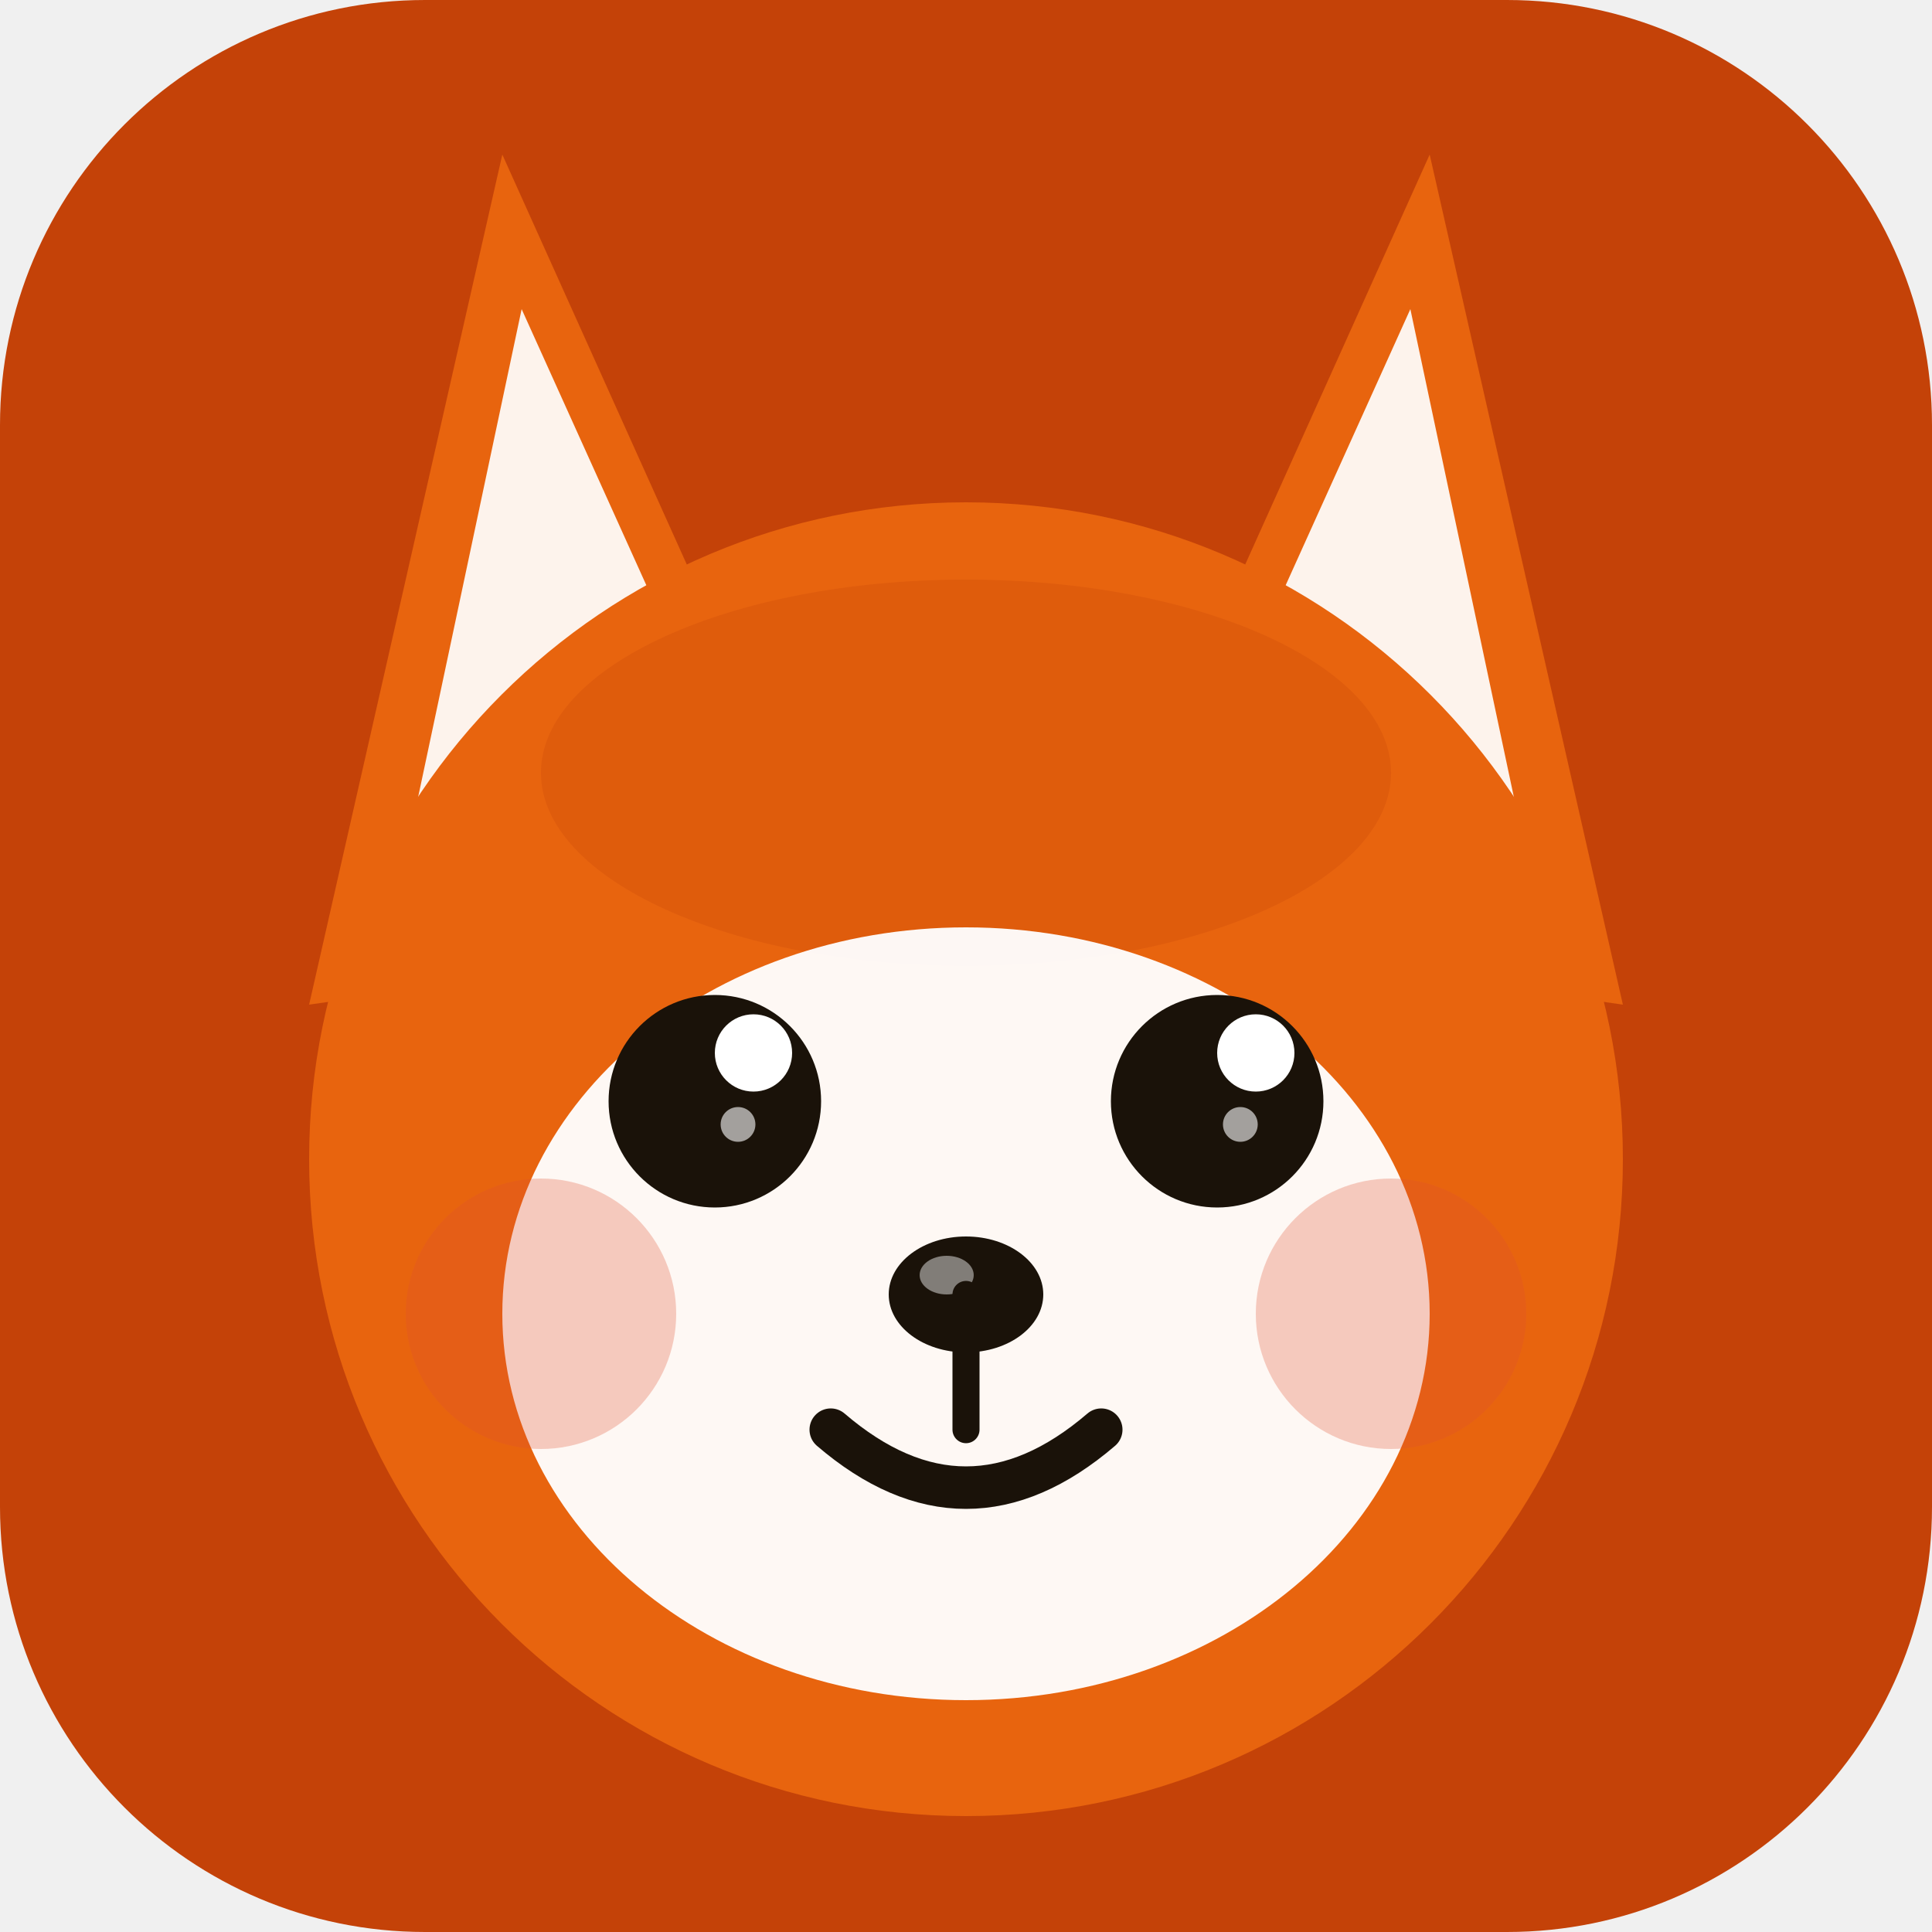
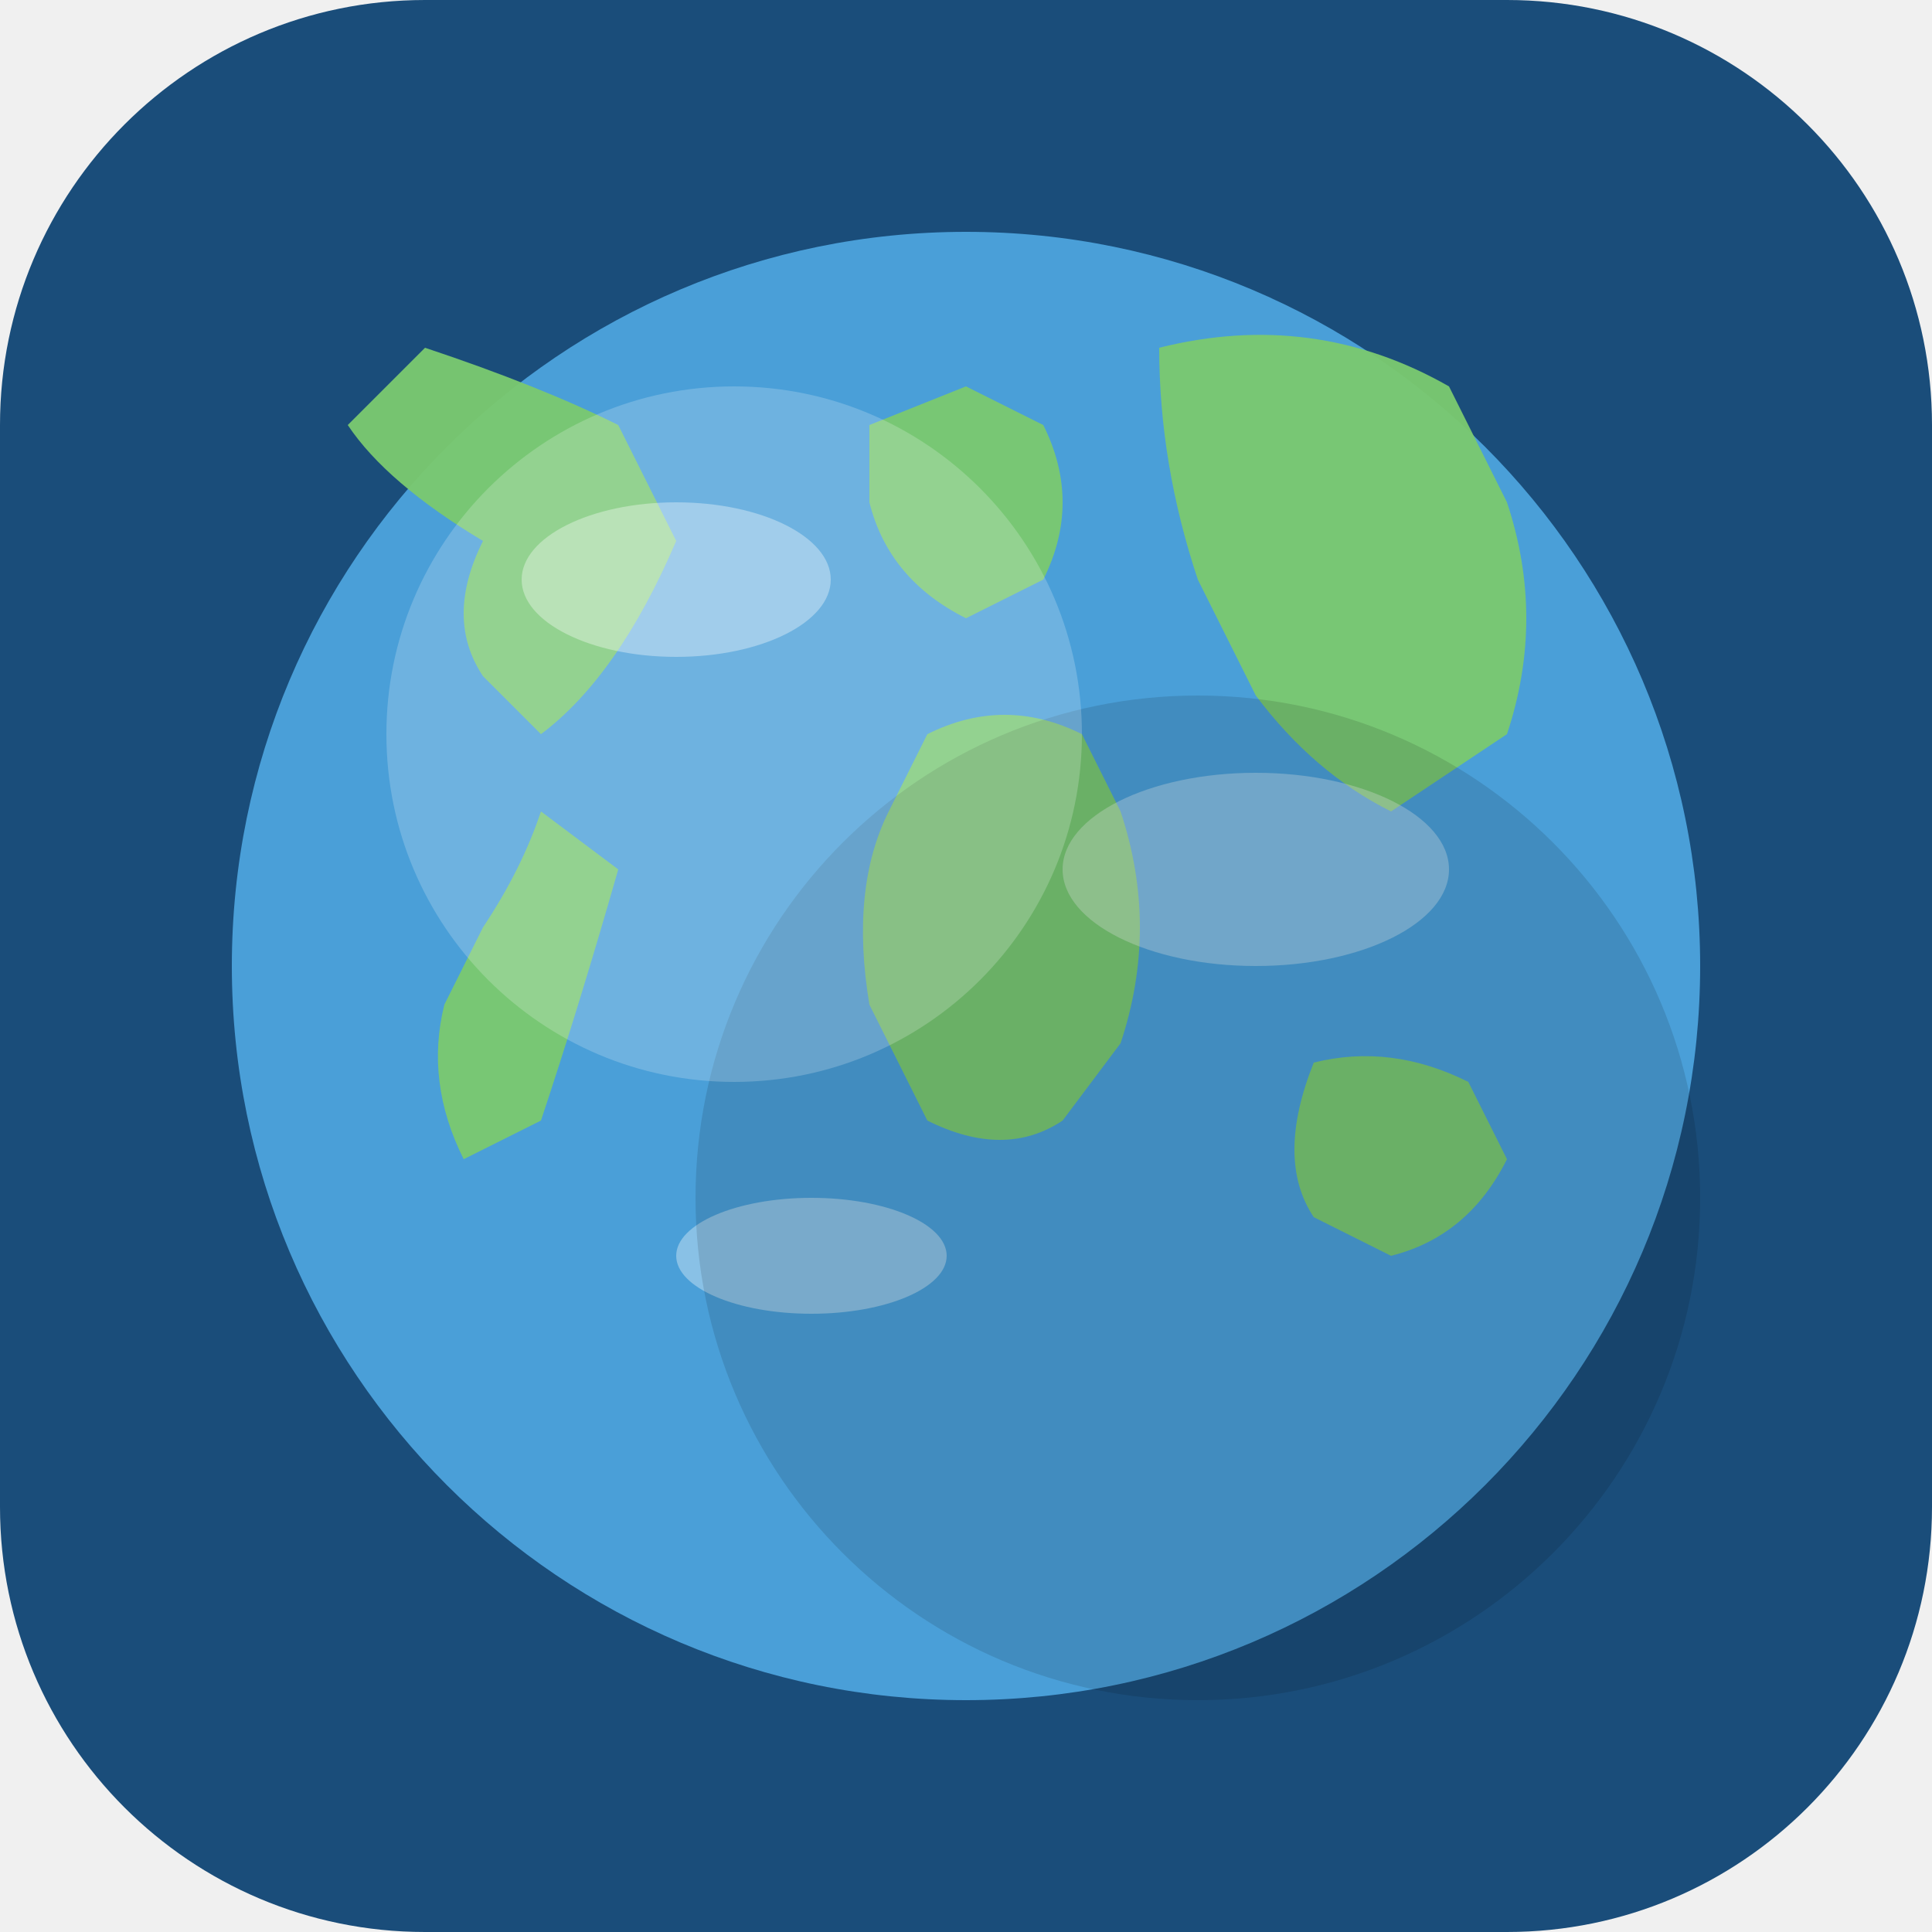
<svg xmlns="http://www.w3.org/2000/svg" viewBox="0 0 100 100">
-   <rect width="100" height="100" rx="22" fill="#c44208" />
-   <polygon points="16,52 26,8  44,48" fill="#e8640e" />
-   <polygon points="56,48 74,8  84,52" fill="#e8640e" />
-   <polygon points="20,49 27,16 41,47" fill="#fff" opacity="0.92" />
-   <polygon points="59,47 73,16 80,49" fill="#fff" opacity="0.92" />
-   <circle cx="50" cy="60" r="34" fill="#e8640e" />
-   <ellipse cx="50" cy="40" rx="22" ry="10" fill="#c44208" opacity="0.25" />
-   <ellipse cx="50" cy="68" rx="24" ry="20" fill="#fff" opacity="0.95" />
-   <circle cx="28" cy="68" r="7" fill="#e05030" opacity="0.28" />
-   <circle cx="72" cy="68" r="7" fill="#e05030" opacity="0.28" />
-   <circle cx="37" cy="57" r="5.5" fill="#1a1209" />
-   <circle cx="63" cy="57" r="5.5" fill="#1a1209" />
-   <circle cx="39" cy="54.5" r="2" fill="#fff" />
-   <circle cx="65" cy="54.5" r="2" fill="#fff" />
-   <circle cx="38.2" cy="58.2" r="0.9" fill="#fff" opacity="0.6" />
-   <circle cx="64.2" cy="58.2" r="0.9" fill="#fff" opacity="0.6" />
-   <ellipse cx="50" cy="67" rx="4" ry="3" fill="#1a1209" />
-   <ellipse cx="49" cy="66" rx="1.4" ry="1" fill="#fff" opacity="0.45" />
-   <path d="M43 74 Q50 80 57 74" stroke="#1a1209" stroke-width="2.2" fill="none" stroke-linecap="round" />
-   <line x1="50" y1="67" x2="50" y2="74" stroke="#1a1209" stroke-width="1.4" stroke-linecap="round" />
+   <rect width="100" height="100" rx="22" fill="#1a4d7a" />
+   <circle cx="50" cy="50" r="38" fill="#4a9fd8" />
+   <path d="M25,28 Q20,25 18,22 L22,18 Q28,20 32,22 L35,28 Q32,35 28,38 L25,35 Q23,32 25,28 Z" fill="#7bc96f" opacity="0.95" />
+   <path d="M28,42 L32,45 Q30,52 28,58 L24,60 Q22,56 23,52 L25,48 Q27,45 28,42 Z" fill="#7bc96f" opacity="0.95" />
+   <path d="M48,38 Q52,36 56,38 L58,42 Q60,48 58,54 L55,58 Q52,60 48,58 L45,52 Q44,46 46,42 L48,38 Z" fill="#7bc96f" opacity="0.95" />
+   <path d="M45,22 L50,20 L54,22 Q56,26 54,30 L50,32 Q46,30 45,26 L45,22 Z" fill="#7bc96f" opacity="0.95" />
+   <path d="M60,18 Q68,16 75,20 L78,26 Q80,32 78,38 L72,42 Q68,40 65,36 L62,30 Q60,24 60,18 Z" fill="#7bc96f" opacity="0.95" />
+   <path d="M68,55 Q72,54 76,56 L78,60 Q76,64 72,65 L68,63 Q66,60 68,55 Z" fill="#7bc96f" opacity="0.95" />
+   <ellipse cx="35" cy="30" rx="8" ry="4" fill="#fff" opacity="0.35" />
+   <ellipse cx="65" cy="45" rx="10" ry="5" fill="#fff" opacity="0.3" />
+   <ellipse cx="42" cy="65" rx="7" ry="3" fill="#fff" opacity="0.35" />
+   <ellipse cx="62" cy="62" rx="26" ry="26" fill="#000" opacity="0.12" />
+   <ellipse cx="38" cy="38" rx="18" ry="18" fill="#fff" opacity="0.2" />
</svg>
